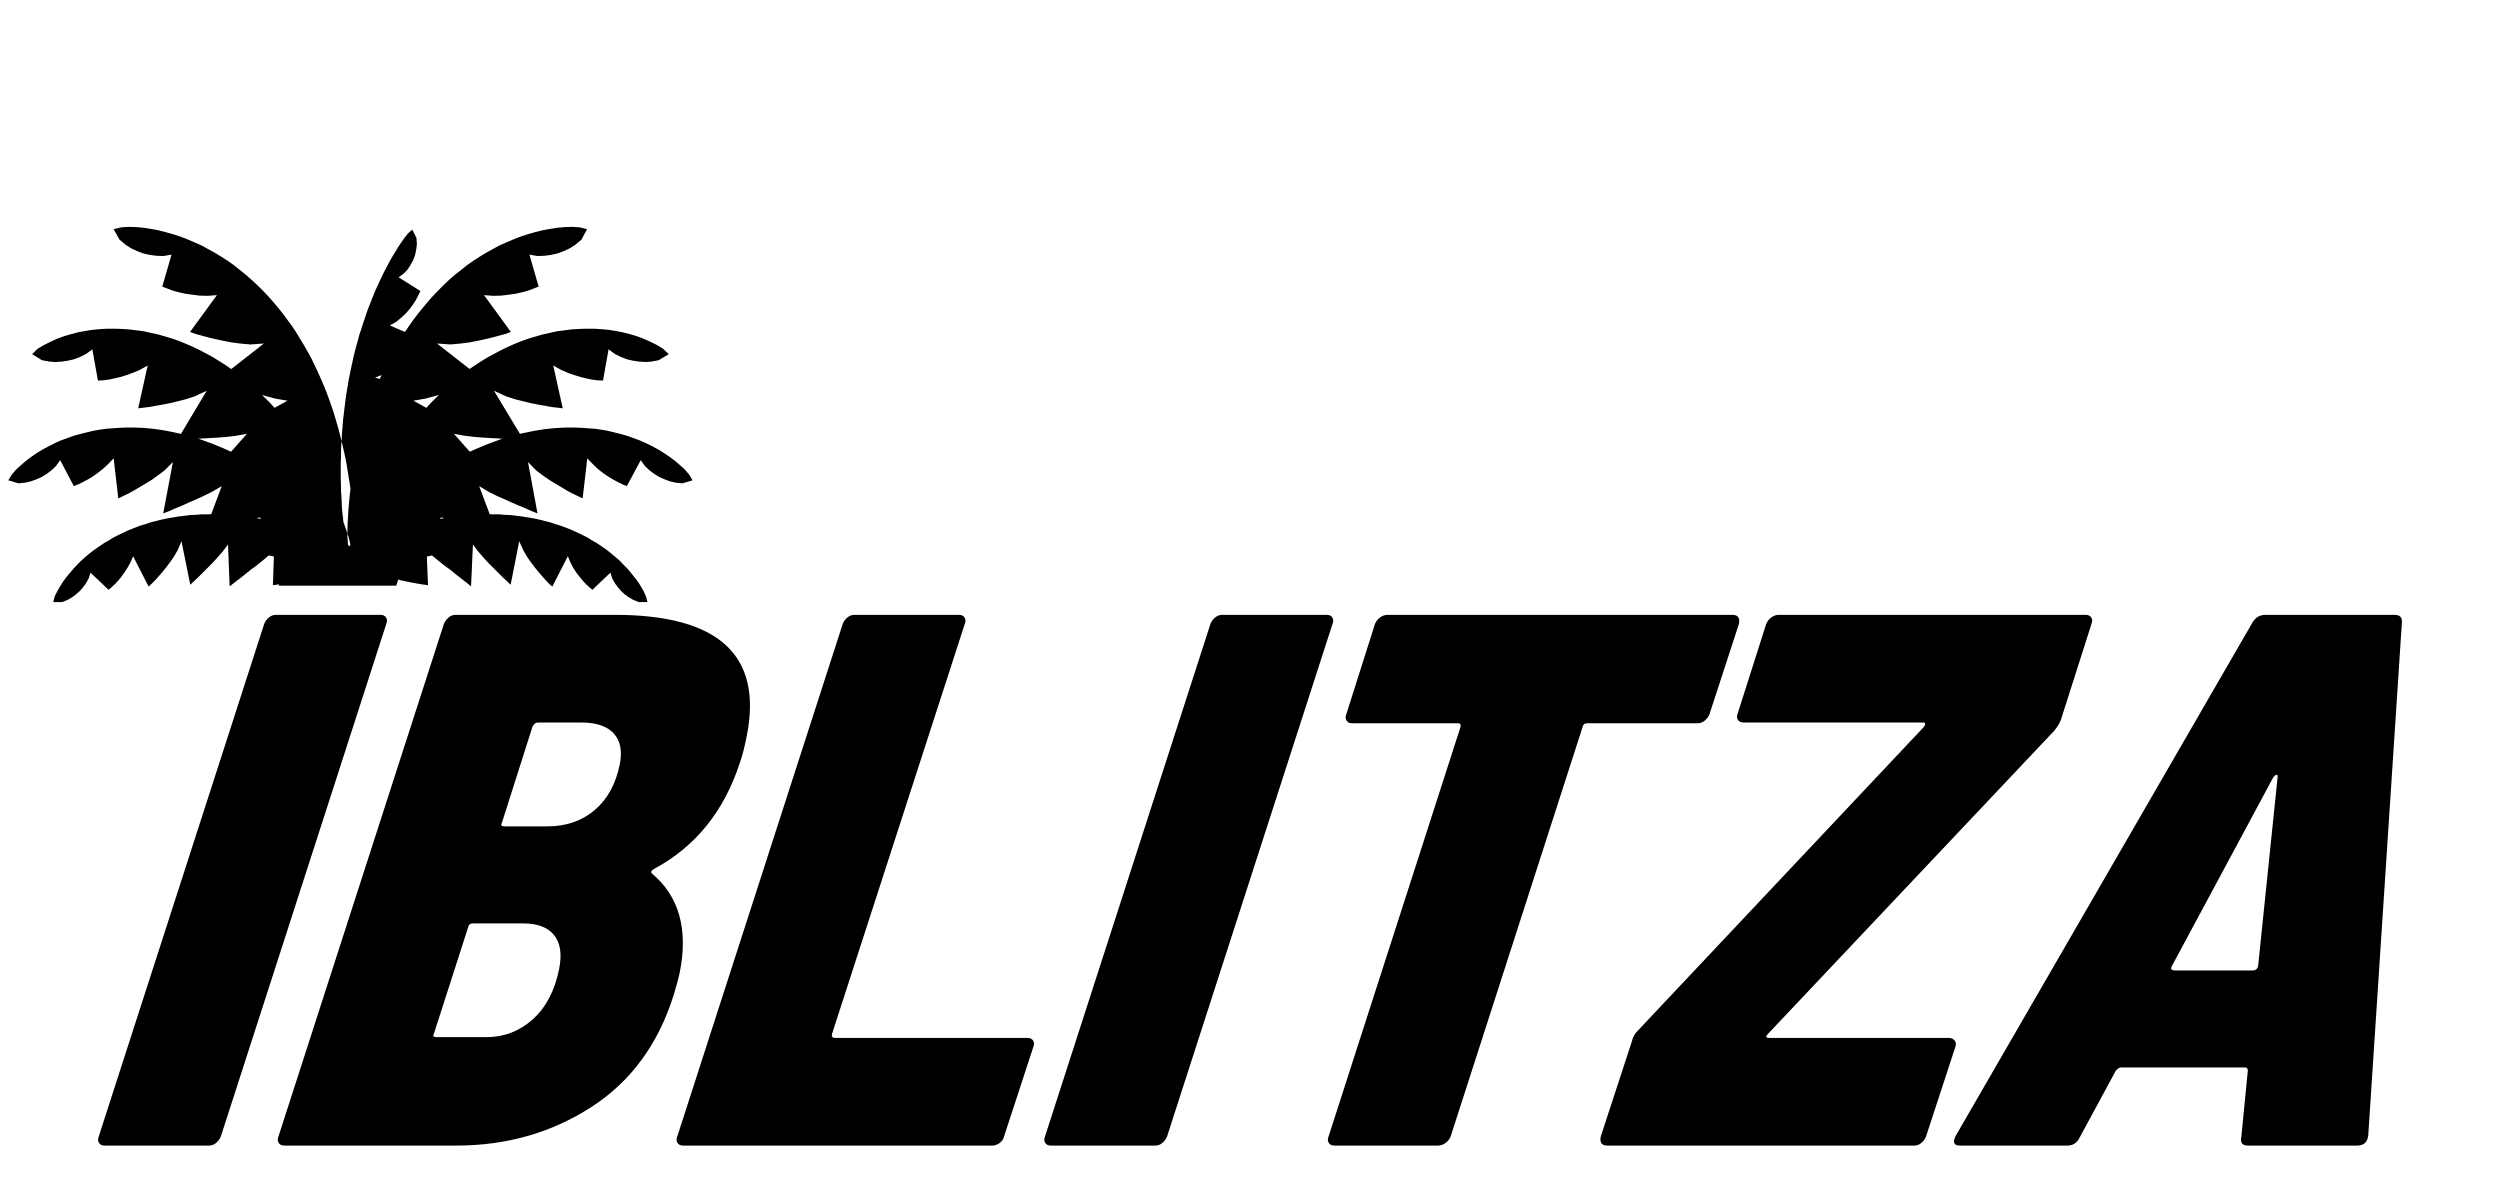
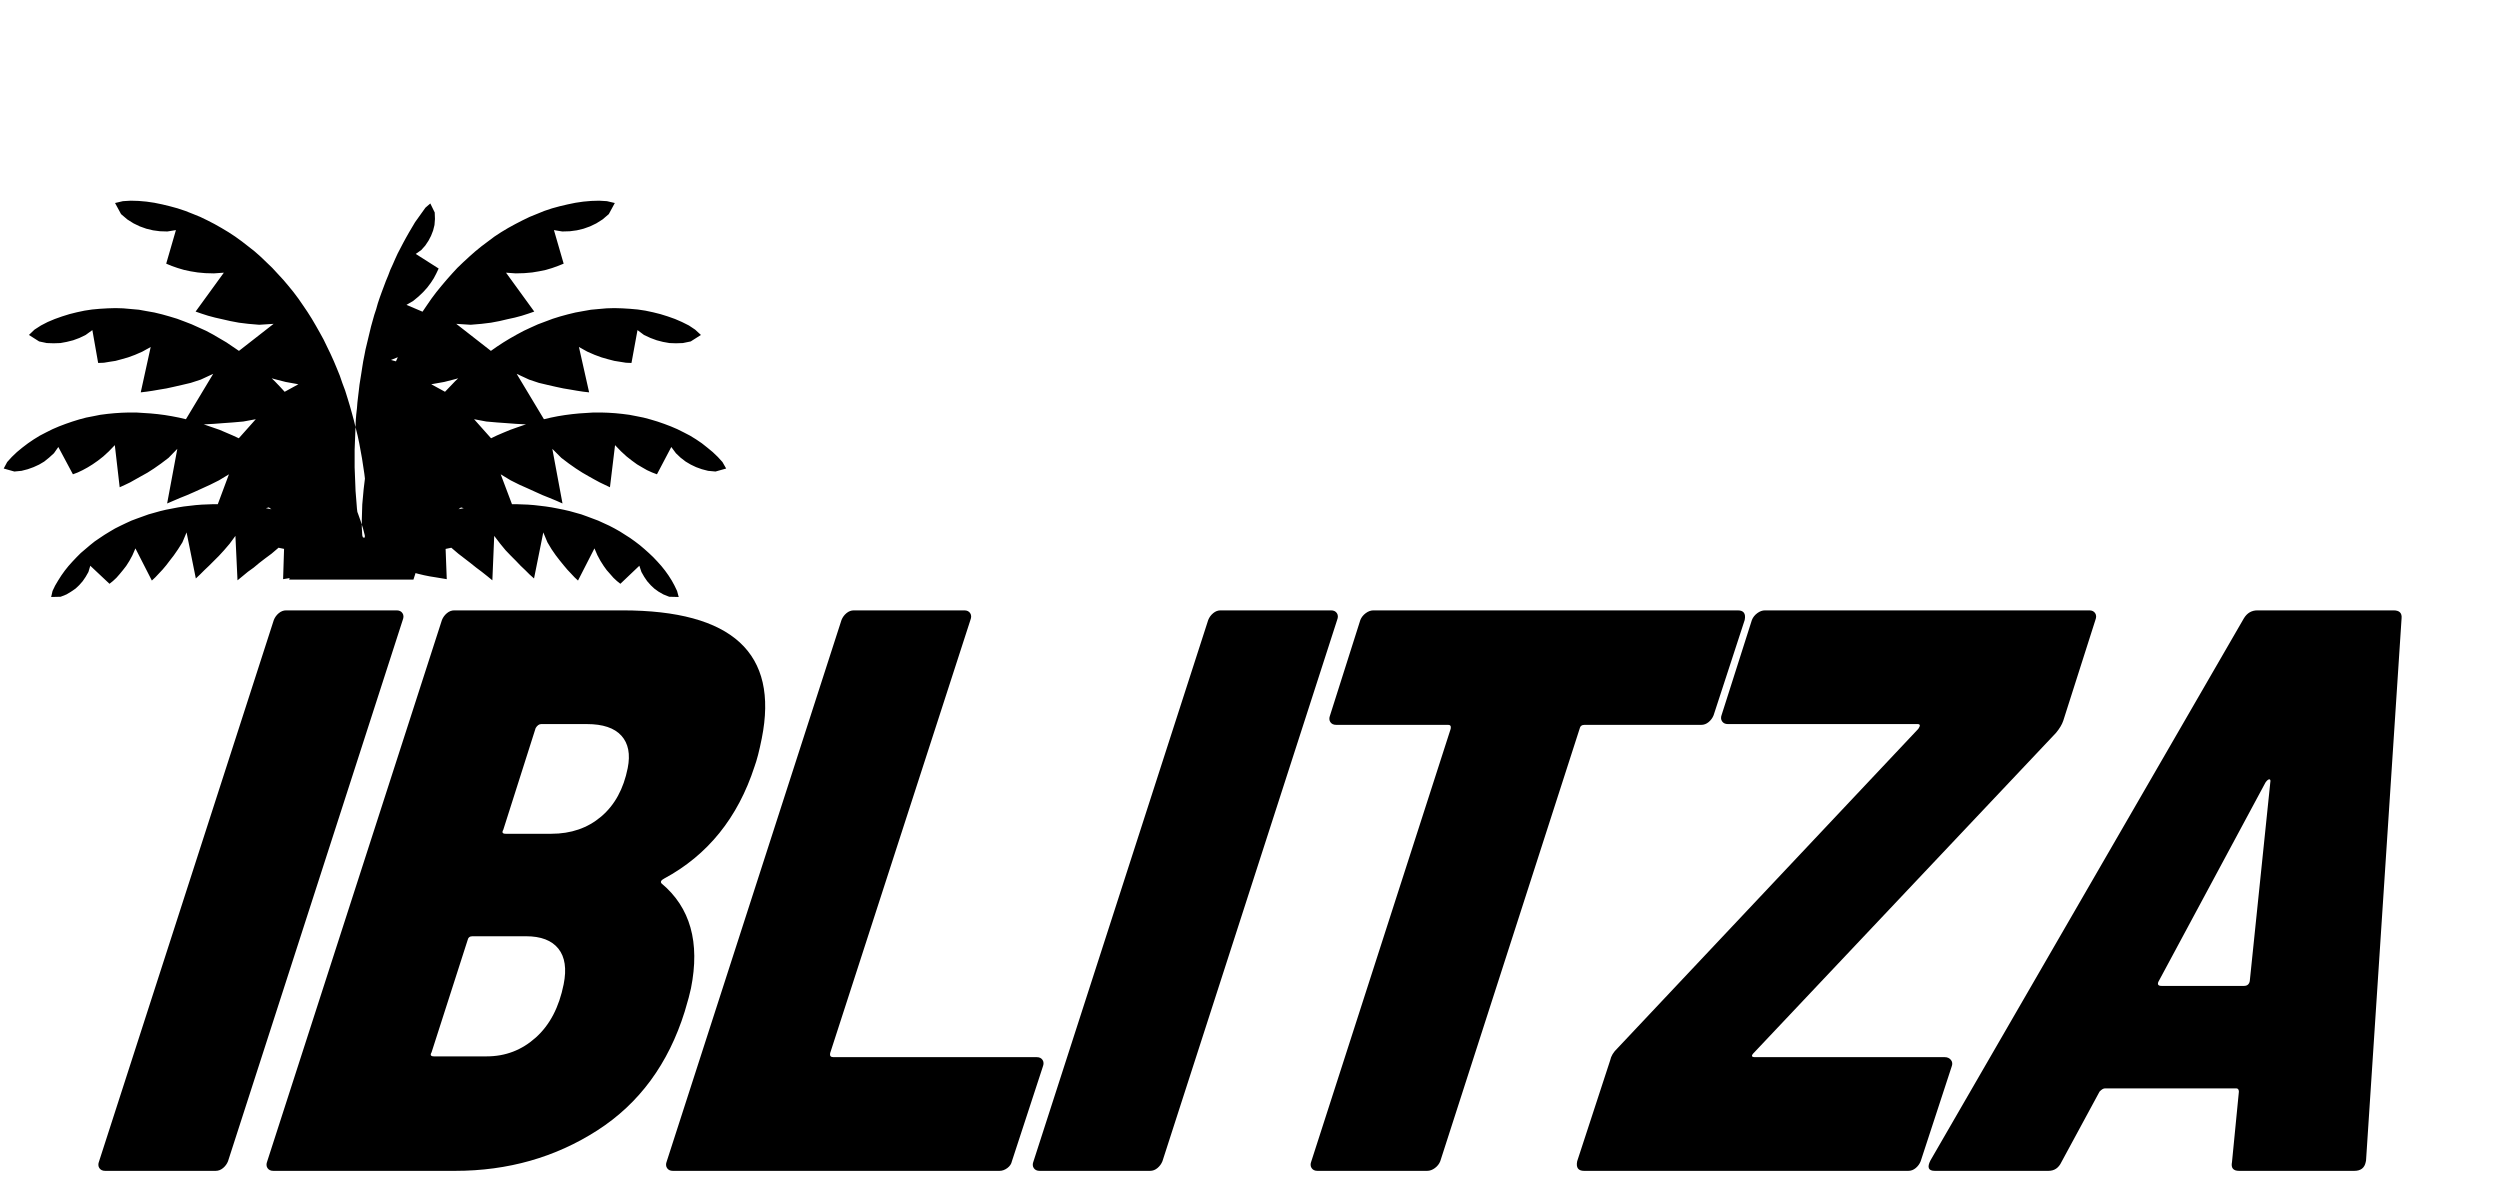
<svg xmlns="http://www.w3.org/2000/svg" viewBox="0 0 1080 520" width="1080" height="520">
  <defs />
  <g fill="#000000">
-     <path d="M120.4,253.0 L171.2,253.0 L176.8,235.8 L126.0,235.8Z" />
-     <path d="M151.4,238.4 L153.3,236.6 L155.4,235.4 L157.6,234.3 L159.7,233.3 L161.9,232.4 L164.1,231.5 L166.3,230.7 L168.5,229.9 L170.8,229.1 L173.0,228.4 L175.3,227.7 L177.6,227.0 L179.9,226.4 L182.2,225.8 L184.5,225.3 L186.8,224.8 L189.2,224.3 L191.5,223.9 L193.9,223.5 L196.3,223.2 L198.7,222.9 L201.1,222.6 L203.5,222.4 L205.9,222.3 L208.4,222.2 L210.8,222.1 L213.2,222.2 L215.7,222.2 L218.1,222.4 L220.6,222.5 L223.0,222.8 L225.4,223.1 L227.9,223.5 L230.3,223.9 L232.7,224.4 L235.1,225.0 L237.5,225.6 L239.9,226.4 L242.2,227.1 L244.6,228.0 L246.9,228.9 L249.1,229.9 L251.4,231.0 L253.6,232.1 L255.7,233.4 L257.8,234.6 L259.9,236.0 L261.9,237.4 L263.8,238.9 L265.7,240.5 L267.6,242.1 L269.3,243.9 L271.0,245.6 L272.6,247.5 L274.1,249.4 L275.6,251.3 L276.9,253.4 L278.1,255.5 L279.1,257.7 L279.7,260.1 L279.7,260.1 L275.9,260.1 L273.5,259.1 L271.6,258.0 L269.8,256.7 L268.3,255.3 L266.9,253.7 L265.6,251.9 L264.5,249.9 L263.7,247.4 L255.9,254.8 L254.5,253.6 L253.1,252.3 L251.7,250.8 L250.4,249.2 L249.0,247.4 L247.7,245.4 L246.5,243.1 L245.3,240.3 L238.6,253.4 L237.1,252.1 L235.7,250.6 L234.2,248.9 L232.7,247.2 L231.1,245.2 L229.5,243.1 L227.8,240.7 L226.1,237.8 L224.3,233.8 L220.6,252.6 L218.8,250.9 L217.0,249.2 L215.1,247.3 L213.2,245.4 L211.1,243.3 L209.0,241.0 L206.7,238.4 L204.3,235.2 L203.5,253.3 L201.4,251.6 L199.2,249.9 L196.9,248.1 L194.6,246.2 L192.1,244.4 L189.6,242.4 L187.0,240.3 L184.3,237.9 L184.9,252.8 L182.6,252.5 L180.3,252.1 L178.0,251.7 L175.6,251.2 L173.2,250.7 L170.8,250.0 L168.3,249.3 L165.8,248.5 L163.2,247.5 L160.5,246.3 L157.8,244.9 L154.9,242.9 L151.4,238.4Z M151.4,238.4 L152.6,235.5 L154.3,233.2 L156.1,231.0 L157.9,228.9 L159.9,226.9 L161.8,224.9 L163.8,222.9 L165.8,221.0 L167.9,219.1 L169.9,217.3 L172.1,215.4 L174.2,213.6 L176.4,211.9 L178.6,210.2 L180.9,208.5 L183.2,206.8 L185.5,205.2 L187.9,203.7 L190.3,202.1 L192.7,200.7 L195.2,199.2 L197.7,197.8 L200.3,196.5 L202.8,195.2 L205.5,194.0 L208.1,192.9 L210.8,191.8 L213.5,190.8 L216.2,189.8 L219.0,188.9 L221.8,188.1 L224.6,187.4 L227.5,186.8 L230.4,186.2 L233.3,185.7 L236.2,185.3 L239.1,185.0 L242.0,184.8 L245.0,184.7 L247.9,184.7 L250.8,184.8 L253.8,185.0 L256.7,185.2 L259.6,185.6 L262.5,186.1 L265.4,186.8 L268.2,187.5 L271.0,188.3 L273.8,189.3 L276.5,190.3 L279.2,191.5 L281.8,192.8 L284.4,194.2 L286.8,195.7 L289.2,197.3 L291.5,199.0 L293.7,200.9 L295.8,202.8 L297.7,205.0 L299.2,207.5 L299.2,207.5 L294.8,208.8 L291.8,208.5 L289.3,207.9 L286.9,207.0 L284.7,206.0 L282.6,204.7 L280.6,203.2 L278.6,201.3 L276.8,198.8 L270.8,210.0 L268.8,209.2 L266.8,208.2 L264.8,207.1 L262.8,205.9 L260.6,204.4 L258.4,202.7 L256.2,200.6 L253.7,198.0 L251.7,215.3 L249.6,214.3 L247.5,213.3 L245.2,212.1 L242.9,210.7 L240.4,209.2 L237.7,207.6 L234.8,205.6 L231.7,203.3 L228.1,199.6 L232.2,221.8 L229.7,220.8 L227.0,219.6 L224.1,218.4 L221.1,217.1 L218.0,215.7 L214.6,214.2 L211.0,212.4 L207.0,210.0 L214.5,230.0 L211.4,229.1 L208.2,228.3 L205.0,227.4 L201.6,226.5 L198.1,225.5 L194.5,224.6 L190.7,223.5 L186.7,222.1 L194.3,238.0 L191.7,238.7 L189.1,239.4 L186.4,240.0 L183.6,240.6 L180.8,241.2 L177.9,241.7 L174.9,242.1 L171.7,242.4 L168.5,242.6 L165.0,242.6 L161.4,242.3 L157.3,241.5 L151.4,238.4Z M151.4,238.4 L151.4,235.0 L152.2,232.0 L153.1,229.0 L154.2,226.2 L155.2,223.3 L156.4,220.5 L157.6,217.8 L158.9,215.0 L160.2,212.3 L161.5,209.5 L162.9,206.8 L164.4,204.2 L165.9,201.5 L167.5,198.9 L169.1,196.2 L170.7,193.7 L172.5,191.1 L174.2,188.6 L176.1,186.1 L178.0,183.6 L179.9,181.2 L181.9,178.8 L184.0,176.4 L186.1,174.1 L188.3,171.9 L190.6,169.7 L192.9,167.5 L195.2,165.4 L197.7,163.4 L200.2,161.4 L202.7,159.5 L205.4,157.7 L208.0,156.0 L210.8,154.3 L213.6,152.8 L216.4,151.3 L219.3,149.9 L222.2,148.6 L225.2,147.4 L228.2,146.3 L231.3,145.4 L234.4,144.5 L237.5,143.8 L240.7,143.1 L243.9,142.7 L247.0,142.3 L250.2,142.1 L253.4,142.0 L256.6,142.0 L259.8,142.2 L263.0,142.5 L266.1,143.0 L269.2,143.6 L272.3,144.4 L275.3,145.3 L278.2,146.4 L281.1,147.7 L283.9,149.1 L286.5,150.7 L288.9,153.0 L288.9,153.0 L284.6,155.6 L281.5,156.2 L278.7,156.4 L276.0,156.2 L273.3,155.8 L270.8,155.2 L268.2,154.2 L265.6,152.9 L262.9,150.9 L260.5,164.4 L258.2,164.3 L255.8,164.0 L253.4,163.5 L250.9,162.9 L248.3,162.1 L245.4,161.1 L242.4,159.8 L239.0,157.9 L243.1,176.4 L240.7,176.1 L238.1,175.8 L235.5,175.3 L232.6,174.8 L229.5,174.2 L226.2,173.4 L222.6,172.5 L218.6,171.2 L213.4,168.8 L226.1,189.9 L223.1,189.8 L220.0,189.6 L216.7,189.5 L213.2,189.3 L209.4,189.1 L205.5,188.8 L201.1,188.3 L196.1,187.4 L211.5,204.8 L208.1,205.1 L204.6,205.4 L200.9,205.8 L197.2,206.2 L193.3,206.6 L189.2,207.1 L185.0,207.5 L180.4,207.7 L194.5,220.7 L192.2,222.4 L189.8,224.2 L187.3,225.9 L184.8,227.6 L182.2,229.3 L179.4,230.9 L176.5,232.6 L173.5,234.1 L170.3,235.6 L166.9,237.0 L163.1,238.3 L158.6,239.1 L151.4,238.4Z M151.4,238.4 L150.3,235.0 L150.1,231.8 L150.1,228.6 L150.2,225.4 L150.4,222.3 L150.6,219.1 L150.9,216.0 L151.2,212.9 L151.6,209.7 L152.1,206.6 L152.6,203.5 L153.1,200.4 L153.7,197.3 L154.4,194.2 L155.1,191.1 L155.9,188.0 L156.7,184.9 L157.6,181.8 L158.5,178.7 L159.5,175.7 L160.6,172.6 L161.7,169.6 L162.9,166.6 L164.1,163.6 L165.5,160.7 L166.9,157.7 L168.3,154.8 L169.9,151.9 L171.5,149.1 L173.1,146.3 L174.9,143.5 L176.7,140.8 L178.6,138.1 L180.6,135.5 L182.7,132.9 L184.8,130.4 L187.0,127.9 L189.3,125.5 L191.6,123.2 L194.0,120.9 L196.5,118.7 L199.1,116.7 L201.7,114.6 L204.4,112.7 L207.2,110.9 L210.0,109.2 L212.9,107.6 L215.8,106.0 L218.8,104.7 L221.8,103.4 L224.9,102.2 L228.0,101.2 L231.1,100.3 L234.3,99.5 L237.5,98.9 L240.7,98.4 L243.9,98.1 L247.2,98.0 L250.4,98.2 L253.6,99.0 L253.6,99.0 L251.2,103.5 L248.6,105.7 L246.1,107.3 L243.5,108.5 L240.8,109.5 L238.1,110.1 L235.2,110.5 L232.2,110.6 L228.7,110.0 L232.7,123.8 L230.4,124.7 L228.0,125.6 L225.4,126.3 L222.7,126.9 L219.8,127.3 L216.6,127.7 L213.1,127.8 L209.1,127.5 L220.7,143.4 L218.2,144.3 L215.6,145.0 L212.7,145.8 L209.7,146.5 L206.5,147.2 L202.9,147.9 L199.1,148.4 L194.6,148.8 L188.8,148.4 L209.0,164.2 L206.0,165.2 L202.8,166.4 L199.5,167.5 L196.0,168.7 L192.3,169.9 L188.2,171.0 L183.8,172.2 L178.6,173.1 L199.8,184.8 L196.5,186.3 L193.1,187.9 L189.7,189.6 L186.1,191.3 L182.4,193.1 L178.6,195.0 L174.5,196.8 L170.1,198.6 L188.2,206.8 L186.5,209.3 L184.8,211.8 L182.9,214.3 L181.0,216.8 L178.9,219.4 L176.7,222.0 L174.4,224.5 L171.9,227.1 L169.2,229.6 L166.2,232.1 L162.9,234.5 L158.8,236.8 L151.4,238.4Z M151.4,238.4 L149.4,236.6 L147.3,235.4 L145.2,234.3 L143.1,233.3 L140.9,232.4 L138.7,231.5 L136.5,230.7 L134.2,229.9 L132.0,229.1 L129.8,228.4 L127.5,227.7 L125.2,227.0 L122.9,226.4 L120.6,225.8 L118.3,225.3 L116.0,224.8 L113.6,224.3 L111.2,223.9 L108.9,223.5 L106.5,223.2 L104.1,222.9 L101.7,222.6 L99.3,222.4 L96.9,222.3 L94.4,222.2 L92.0,222.1 L89.6,222.2 L87.1,222.2 L84.7,222.4 L82.2,222.5 L79.8,222.8 L77.3,223.1 L74.9,223.5 L72.5,223.9 L70.1,224.4 L67.7,225.0 L65.3,225.6 L62.9,226.4 L60.5,227.1 L58.2,228.0 L55.9,228.9 L53.7,229.9 L51.4,231.0 L49.2,232.1 L47.1,233.4 L45.0,234.6 L42.9,236.0 L40.9,237.4 L38.9,238.9 L37.0,240.5 L35.2,242.1 L33.4,243.9 L31.8,245.6 L30.2,247.5 L28.6,249.4 L27.2,251.3 L25.9,253.4 L24.7,255.5 L23.6,257.7 L23.0,260.1 L23.0,260.1 L26.9,260.1 L29.3,259.1 L31.2,258.0 L32.9,256.7 L34.5,255.3 L35.9,253.7 L37.2,251.9 L38.3,249.9 L39.1,247.4 L46.9,254.8 L48.3,253.6 L49.7,252.3 L51.1,250.8 L52.4,249.2 L53.7,247.4 L55.0,245.4 L56.3,243.1 L57.5,240.3 L64.2,253.4 L65.6,252.1 L67.1,250.6 L68.6,248.9 L70.1,247.2 L71.7,245.2 L73.3,243.1 L75.0,240.7 L76.7,237.8 L78.4,233.8 L82.2,252.6 L84.0,250.9 L85.8,249.2 L87.7,247.3 L89.6,245.4 L91.7,243.3 L93.8,241.0 L96.1,238.4 L98.5,235.2 L99.2,253.3 L101.4,251.6 L103.6,249.9 L105.9,248.1 L108.2,246.2 L110.7,244.4 L113.2,242.4 L115.7,240.3 L118.4,237.9 L117.9,252.8 L120.2,252.5 L122.5,252.1 L124.8,251.7 L127.1,251.2 L129.5,250.7 L132.0,250.0 L134.5,249.3 L137.0,248.5 L139.6,247.5 L142.3,246.3 L145.0,244.9 L147.9,242.9 L151.4,238.4Z M151.4,238.4 L150.2,235.5 L148.5,233.2 L146.7,231.0 L144.8,228.9 L142.9,226.9 L141.0,224.9 L139.0,222.9 L137.0,221.0 L134.9,219.1 L132.8,217.3 L130.7,215.4 L128.6,213.6 L126.4,211.9 L124.1,210.2 L121.9,208.5 L119.6,206.8 L117.3,205.2 L114.9,203.7 L112.5,202.1 L110.0,200.7 L107.6,199.2 L105.1,197.8 L102.5,196.5 L99.9,195.2 L97.3,194.0 L94.7,192.9 L92.0,191.8 L89.3,190.8 L86.5,189.8 L83.8,188.9 L81.0,188.1 L78.1,187.4 L75.3,186.8 L72.4,186.2 L69.5,185.7 L66.6,185.3 L63.7,185.0 L60.8,184.8 L57.8,184.7 L54.9,184.7 L51.9,184.8 L49.0,185.0 L46.1,185.2 L43.2,185.6 L40.3,186.1 L37.4,186.8 L34.6,187.5 L31.7,188.3 L29.0,189.3 L26.2,190.3 L23.6,191.5 L21.0,192.8 L18.4,194.2 L15.9,195.7 L13.6,197.3 L11.3,199.0 L9.1,200.9 L7.0,202.8 L5.1,205.0 L3.6,207.5 L3.6,207.5 L8.0,208.8 L10.9,208.5 L13.5,207.9 L15.9,207.0 L18.1,206.0 L20.2,204.7 L22.2,203.2 L24.2,201.3 L26.0,198.8 L31.9,210.0 L33.9,209.2 L35.9,208.2 L38.0,207.1 L40.0,205.9 L42.1,204.4 L44.3,202.7 L46.6,200.6 L49.1,198.0 L51.1,215.3 L53.2,214.3 L55.3,213.3 L57.5,212.1 L59.9,210.7 L62.4,209.2 L65.1,207.6 L67.9,205.6 L71.0,203.3 L74.7,199.6 L70.5,221.8 L73.1,220.8 L75.8,219.6 L78.7,218.4 L81.6,217.1 L84.8,215.7 L88.1,214.2 L91.7,212.4 L95.8,210.0 L88.3,230.0 L91.4,229.1 L94.5,228.3 L97.8,227.4 L101.2,226.5 L104.7,225.5 L108.3,224.6 L112.1,223.5 L116.1,222.1 L108.5,238.0 L111.1,238.7 L113.7,239.4 L116.4,240.0 L119.1,240.6 L122.0,241.2 L124.9,241.7 L127.9,242.1 L131.1,242.4 L134.3,242.6 L137.7,242.6 L141.4,242.3 L145.5,241.5 L151.4,238.4Z M151.4,238.4 L151.3,235.0 L150.6,232.0 L149.6,229.0 L148.6,226.2 L147.5,223.3 L146.4,220.5 L145.2,217.8 L143.9,215.0 L142.6,212.3 L141.2,209.5 L139.8,206.8 L138.4,204.2 L136.9,201.5 L135.3,198.9 L133.7,196.2 L132.0,193.7 L130.3,191.1 L128.5,188.6 L126.7,186.1 L124.8,183.6 L122.9,181.2 L120.9,178.8 L118.8,176.4 L116.7,174.1 L114.5,171.9 L112.2,169.7 L109.9,167.5 L107.5,165.4 L105.1,163.4 L102.6,161.4 L100.0,159.5 L97.4,157.7 L94.7,156.0 L92.0,154.3 L89.2,152.8 L86.4,151.3 L83.5,149.9 L80.5,148.6 L77.6,147.4 L74.5,146.3 L71.5,145.4 L68.4,144.5 L65.2,143.8 L62.1,143.1 L58.9,142.7 L55.7,142.3 L52.5,142.1 L49.3,142.0 L46.1,142.0 L43.0,142.2 L39.8,142.5 L36.7,143.0 L33.5,143.6 L30.5,144.4 L27.5,145.3 L24.5,146.4 L21.7,147.7 L18.9,149.1 L16.2,150.7 L13.9,153.0 L13.9,153.0 L18.1,155.6 L21.3,156.2 L24.1,156.4 L26.8,156.2 L29.4,155.8 L32.0,155.2 L34.6,154.2 L37.2,152.9 L39.9,150.9 L42.3,164.4 L44.6,164.3 L46.9,164.0 L49.3,163.5 L51.9,162.9 L54.5,162.1 L57.3,161.1 L60.4,159.8 L63.8,157.9 L59.7,176.4 L62.1,176.1 L64.6,175.8 L67.3,175.3 L70.2,174.8 L73.3,174.2 L76.6,173.4 L80.2,172.5 L84.2,171.2 L89.3,168.8 L76.7,189.9 L79.6,189.8 L82.8,189.6 L86.1,189.5 L89.6,189.3 L93.3,189.1 L97.3,188.8 L101.7,188.3 L106.7,187.4 L91.2,204.8 L94.7,205.1 L98.2,205.4 L101.9,205.8 L105.6,206.2 L109.5,206.6 L113.6,207.1 L117.8,207.5 L122.4,207.7 L108.3,220.7 L110.6,222.4 L113.0,224.2 L115.4,225.9 L118.0,227.6 L120.6,229.3 L123.4,230.9 L126.2,232.6 L129.3,234.1 L132.5,235.6 L135.9,237.0 L139.7,238.3 L144.1,239.1 L151.4,238.4Z M151.4,238.4 L152.4,235.0 L152.6,231.8 L152.7,228.6 L152.6,225.4 L152.4,222.3 L152.2,219.1 L151.9,216.0 L151.6,212.9 L151.2,209.7 L150.7,206.6 L150.2,203.5 L149.7,200.4 L149.1,197.3 L148.4,194.2 L147.7,191.1 L146.9,188.0 L146.1,184.9 L145.2,181.8 L144.3,178.7 L143.3,175.7 L142.2,172.6 L141.1,169.6 L139.9,166.6 L138.6,163.6 L137.3,160.7 L135.9,157.7 L134.5,154.8 L132.9,151.9 L131.3,149.1 L129.6,146.3 L127.9,143.5 L126.1,140.8 L124.1,138.1 L122.2,135.5 L120.1,132.9 L118.0,130.4 L115.8,127.9 L113.5,125.5 L111.2,123.2 L108.7,120.9 L106.2,118.7 L103.7,116.7 L101.1,114.6 L98.4,112.7 L95.6,110.9 L92.8,109.2 L89.9,107.6 L87.0,106.0 L84.0,104.7 L81.0,103.4 L77.9,102.2 L74.8,101.2 L71.6,100.3 L68.5,99.5 L65.3,98.9 L62.1,98.4 L58.8,98.1 L55.6,98.0 L52.4,98.2 L49.1,99.0 L49.1,99.0 L51.6,103.5 L54.2,105.7 L56.7,107.3 L59.3,108.5 L61.9,109.5 L64.7,110.1 L67.5,110.5 L70.6,110.6 L74.1,110.0 L70.1,123.8 L72.4,124.7 L74.8,125.6 L77.4,126.3 L80.1,126.9 L83.0,127.3 L86.1,127.7 L89.6,127.8 L93.7,127.5 L82.1,143.4 L84.6,144.3 L87.2,145.0 L90.1,145.8 L93.1,146.5 L96.3,147.2 L99.9,147.9 L103.7,148.4 L108.1,148.8 L114.0,148.4 L93.8,164.2 L96.8,165.2 L99.9,166.4 L103.3,167.5 L106.8,168.7 L110.5,169.9 L114.5,171.0 L118.9,172.2 L124.2,173.1 L103.0,184.8 L106.3,186.3 L109.6,187.9 L113.1,189.6 L116.7,191.3 L120.4,193.1 L124.2,195.0 L128.3,196.8 L132.7,198.6 L114.5,206.8 L116.2,209.3 L118.0,211.8 L119.9,214.3 L121.8,216.8 L123.9,219.4 L126.1,222.0 L128.4,224.5 L130.9,227.1 L133.6,229.6 L136.5,232.1 L139.9,234.5 L144.0,236.8 L151.4,238.4Z M151.4,238.4 L150.1,236.0 L149.6,233.5 L149.1,231.1 L148.7,228.7 L148.4,226.3 L148.2,223.9 L147.9,221.5 L147.7,219.1 L147.6,216.7 L147.5,214.3 L147.3,211.9 L147.3,209.5 L147.2,207.1 L147.2,204.7 L147.2,202.3 L147.2,199.9 L147.3,197.5 L147.3,195.0 L147.4,192.6 L147.6,190.2 L147.7,187.8 L147.9,185.4 L148.1,183.0 L148.3,180.6 L148.6,178.2 L148.9,175.7 L149.2,173.3 L149.5,170.9 L149.9,168.5 L150.3,166.1 L150.7,163.7 L151.2,161.3 L151.7,158.9 L152.2,156.6 L152.7,154.2 L153.3,151.8 L153.9,149.5 L154.6,147.1 L155.2,144.7 L156.0,142.4 L156.7,140.1 L157.5,137.8 L158.3,135.4 L159.1,133.1 L160.0,130.9 L160.9,128.6 L161.8,126.3 L162.8,124.1 L163.8,121.9 L164.9,119.6 L165.9,117.5 L167.1,115.3 L168.2,113.1 L169.4,111.0 L170.7,108.9 L171.9,106.9 L173.3,104.8 L174.7,102.8 L176.2,100.9 L178.1,99.2 L178.1,99.2 L179.9,102.8 L180.1,105.5 L179.8,107.9 L179.3,110.2 L178.5,112.4 L177.4,114.4 L176.1,116.4 L174.4,118.2 L172.2,119.8 L181.6,125.7 L180.6,127.8 L179.6,129.7 L178.3,131.7 L176.9,133.6 L175.3,135.4 L173.4,137.2 L171.2,139.0 L168.4,140.6 L182.4,146.6 L181.1,148.5 L179.5,150.3 L177.9,152.2 L176.0,154.1 L174.0,156.0 L171.8,157.8 L169.3,159.7 L166.3,161.5 L162.0,163.1 L181.0,168.5 L179.2,170.4 L177.2,172.4 L175.1,174.4 L172.8,176.3 L170.4,178.3 L167.7,180.3 L164.8,182.3 L161.1,184.3 L179.3,188.4 L177.2,190.5 L175.0,192.6 L172.7,194.7 L170.4,196.8 L168.0,198.9 L165.4,201.1 L162.7,203.3 L159.7,205.4 L174.7,208.6 L173.8,210.9 L172.9,213.2 L171.9,215.5 L170.8,217.8 L169.6,220.1 L168.3,222.4 L166.9,224.7 L165.4,227.0 L163.7,229.3 L161.8,231.6 L159.6,233.9 L156.8,236.2 L151.4,238.4Z" />
+     <path d="M124.9,250.4 L178.6,250.4 L184.5,232.2 L130.8,232.2Z" />
+     <path d="M157.6,234.9 L159.7,233.0 L161.9,231.7 L164.2,230.6 L166.4,229.6 L168.7,228.6 L171.1,227.7 L173.4,226.8 L175.7,225.9 L178.1,225.1 L180.5,224.4 L182.9,223.6 L185.3,223.0 L187.7,222.3 L190.1,221.7 L192.6,221.1 L195.1,220.6 L197.5,220.1 L200.0,219.6 L202.5,219.2 L205.0,218.9 L207.6,218.6 L210.1,218.3 L212.7,218.1 L215.2,217.9 L217.8,217.8 L220.4,217.8 L222.9,217.8 L225.5,217.9 L228.1,218.0 L230.7,218.2 L233.3,218.5 L235.8,218.8 L238.4,219.2 L241.0,219.7 L243.5,220.2 L246.1,220.8 L248.6,221.5 L251.1,222.2 L253.6,223.1 L256.0,224.0 L258.4,224.9 L260.8,226.0 L263.2,227.1 L265.5,228.3 L267.8,229.6 L270.0,231.0 L272.2,232.4 L274.3,233.9 L276.4,235.5 L278.4,237.2 L280.3,238.9 L282.2,240.7 L284.0,242.6 L285.7,244.5 L287.3,246.5 L288.8,248.6 L290.2,250.8 L291.4,253.0 L292.5,255.3 L293.2,257.9 L293.2,257.9 L289.1,257.8 L286.6,256.8 L284.5,255.6 L282.7,254.3 L281.1,252.8 L279.6,251.1 L278.3,249.2 L277.1,247.1 L276.2,244.4 L268.0,252.2 L266.5,251.0 L265.0,249.6 L263.6,248.0 L262.1,246.3 L260.8,244.5 L259.4,242.3 L258.1,239.9 L256.8,236.9 L249.7,250.8 L248.2,249.4 L246.7,247.8 L245.1,246.1 L243.5,244.2 L241.8,242.1 L240.1,239.9 L238.3,237.3 L236.5,234.3 L234.7,230.0 L230.7,249.9 L228.8,248.2 L226.9,246.3 L224.9,244.4 L222.9,242.3 L220.7,240.1 L218.4,237.7 L216.1,234.9 L213.5,231.5 L212.7,250.7 L210.5,248.9 L208.1,247.0 L205.7,245.2 L203.2,243.2 L200.6,241.2 L198.0,239.2 L195.3,236.9 L192.4,234.4 L193.0,250.2 L190.6,249.8 L188.2,249.4 L185.7,249.0 L183.2,248.5 L180.7,247.9 L178.1,247.2 L175.5,246.5 L172.8,245.6 L170.1,244.6 L167.3,243.3 L164.4,241.8 L161.3,239.7 L157.6,234.9Z M157.6,234.9 L158.9,231.9 L160.7,229.4 L162.6,227.2 L164.6,224.9 L166.6,222.8 L168.6,220.7 L170.7,218.6 L172.9,216.6 L175.0,214.6 L177.2,212.6 L179.5,210.7 L181.7,208.8 L184.1,206.9 L186.4,205.1 L188.8,203.3 L191.2,201.6 L193.7,199.9 L196.2,198.3 L198.7,196.6 L201.3,195.1 L203.9,193.6 L206.6,192.1 L209.2,190.7 L212.0,189.4 L214.7,188.1 L217.5,186.9 L220.4,185.7 L223.2,184.7 L226.1,183.7 L229.1,182.7 L232.0,181.9 L235.0,181.1 L238.0,180.4 L241.0,179.8 L244.1,179.3 L247.2,178.9 L250.2,178.6 L253.3,178.4 L256.4,178.2 L259.6,178.2 L262.7,178.3 L265.8,178.5 L268.8,178.8 L271.9,179.2 L275.0,179.8 L278.0,180.4 L281.0,181.2 L284.0,182.1 L286.9,183.1 L289.8,184.2 L292.6,185.4 L295.4,186.8 L298.1,188.2 L300.7,189.8 L303.2,191.5 L305.6,193.4 L307.9,195.3 L310.1,197.4 L312.1,199.6 L313.7,202.4 L313.7,202.4 L309.1,203.7 L305.9,203.4 L303.2,202.7 L300.7,201.8 L298.4,200.7 L296.2,199.4 L294.0,197.7 L292.0,195.8 L290.0,193.1 L283.8,204.9 L281.7,204.1 L279.5,203.1 L277.4,201.9 L275.2,200.6 L273.0,199.0 L270.7,197.2 L268.3,195.0 L265.7,192.3 L263.5,210.5 L261.4,209.5 L259.1,208.4 L256.7,207.1 L254.2,205.7 L251.6,204.2 L248.8,202.4 L245.8,200.3 L242.5,197.8 L238.6,193.9 L243.0,217.5 L240.3,216.3 L237.4,215.1 L234.4,213.9 L231.3,212.5 L228.0,211.0 L224.4,209.4 L220.6,207.5 L216.3,204.9 L224.3,226.1 L221.0,225.2 L217.7,224.2 L214.2,223.3 L210.6,222.3 L207.0,221.4 L203.1,220.3 L199.1,219.2 L194.9,217.8 L202.9,234.6 L200.2,235.3 L197.5,236.0 L194.6,236.7 L191.7,237.3 L188.7,237.9 L185.6,238.4 L182.4,238.8 L179.1,239.2 L175.7,239.3 L172.1,239.3 L168.2,239.1 L163.9,238.2 L157.6,234.9Z M157.6,234.9 L157.7,231.3 L158.5,228.2 L159.5,225.1 L160.5,222.0 L161.7,219.1 L162.9,216.1 L164.2,213.2 L165.5,210.2 L166.9,207.3 L168.3,204.5 L169.8,201.6 L171.4,198.8 L173.0,196.0 L174.6,193.2 L176.3,190.4 L178.1,187.7 L179.9,185.0 L181.8,182.3 L183.7,179.7 L185.7,177.1 L187.7,174.5 L189.9,172.0 L192.0,169.5 L194.3,167.1 L196.6,164.7 L199.0,162.4 L201.4,160.1 L203.9,157.9 L206.5,155.7 L209.2,153.7 L211.9,151.7 L214.6,149.8 L217.5,147.9 L220.3,146.2 L223.3,144.5 L226.3,142.9 L229.3,141.5 L232.4,140.1 L235.6,138.9 L238.8,137.7 L242.0,136.7 L245.3,135.8 L248.6,135.0 L251.9,134.4 L255.3,133.8 L258.6,133.5 L262.0,133.2 L265.4,133.1 L268.8,133.2 L272.1,133.4 L275.5,133.7 L278.8,134.2 L282.1,134.9 L285.3,135.7 L288.5,136.7 L291.6,137.8 L294.6,139.1 L297.6,140.6 L300.3,142.4 L302.8,144.7 L302.8,144.7 L298.4,147.5 L295.0,148.2 L292.0,148.3 L289.2,148.2 L286.4,147.7 L283.7,147.0 L281.0,146.0 L278.2,144.7 L275.4,142.6 L272.8,156.8 L270.4,156.7 L267.9,156.3 L265.4,155.9 L262.7,155.2 L259.9,154.4 L256.9,153.3 L253.7,151.9 L250.1,149.9 L254.5,169.5 L251.9,169.2 L249.3,168.8 L246.4,168.3 L243.4,167.8 L240.1,167.1 L236.6,166.3 L232.8,165.4 L228.6,164.0 L223.2,161.5 L236.6,183.8 L233.4,183.6 L230.1,183.4 L226.6,183.3 L222.9,183.1 L218.9,182.8 L214.7,182.5 L210.1,182.1 L204.8,181.1 L221.2,199.5 L217.5,199.8 L213.8,200.1 L209.9,200.5 L206.0,200.9 L201.9,201.4 L197.6,201.9 L193.1,202.3 L188.2,202.6 L203.1,216.3 L200.7,218.1 L198.2,219.9 L195.6,221.7 L192.9,223.5 L190.1,225.3 L187.2,227.1 L184.2,228.8 L181.0,230.5 L177.6,232.0 L174.0,233.5 L169.9,234.8 L165.3,235.7 L157.6,234.9Z M157.6,234.9 L156.5,231.3 L156.3,227.9 L156.3,224.6 L156.4,221.2 L156.5,217.9 L156.8,214.6 L157.1,211.3 L157.5,208.0 L157.9,204.7 L158.4,201.4 L158.9,198.1 L159.5,194.8 L160.1,191.5 L160.8,188.2 L161.5,185.0 L162.3,181.7 L163.2,178.4 L164.1,175.2 L165.1,171.9 L166.2,168.7 L167.3,165.5 L168.5,162.3 L169.8,159.1 L171.1,156.0 L172.5,152.9 L174.0,149.8 L175.5,146.7 L177.1,143.6 L178.8,140.6 L180.6,137.7 L182.5,134.7 L184.4,131.9 L186.4,129.0 L188.5,126.2 L190.7,123.5 L192.9,120.9 L195.2,118.3 L197.6,115.7 L200.1,113.3 L202.7,110.9 L205.3,108.6 L208.0,106.4 L210.8,104.3 L213.6,102.2 L216.5,100.3 L219.5,98.5 L222.6,96.8 L225.7,95.2 L228.8,93.7 L232.0,92.4 L235.2,91.1 L238.5,90.0 L241.8,89.1 L245.2,88.3 L248.6,87.6 L252.0,87.1 L255.4,86.8 L258.8,86.7 L262.2,86.9 L265.6,87.7 L265.6,87.7 L263.0,92.5 L260.3,94.8 L257.6,96.5 L254.9,97.8 L252.1,98.8 L249.2,99.5 L246.2,99.9 L242.9,100.0 L239.3,99.4 L243.5,113.9 L241.0,114.9 L238.5,115.8 L235.8,116.6 L232.9,117.2 L229.9,117.7 L226.5,118.0 L222.8,118.1 L218.6,117.8 L230.8,134.6 L228.2,135.5 L225.4,136.4 L222.4,137.2 L219.2,137.9 L215.8,138.7 L212.1,139.4 L208.0,139.9 L203.3,140.3 L197.1,139.9 L218.5,156.6 L215.3,157.7 L212.0,158.9 L208.4,160.1 L204.7,161.3 L200.8,162.6 L196.6,163.8 L191.9,165.0 L186.3,166.0 L208.8,178.3 L205.3,179.9 L201.7,181.6 L198.0,183.4 L194.3,185.2 L190.4,187.1 L186.3,189.1 L182.1,191.0 L177.3,192.9 L196.6,201.5 L194.8,204.2 L192.9,206.8 L190.9,209.5 L188.8,212.2 L186.7,214.9 L184.4,217.6 L181.9,220.3 L179.3,223.0 L176.5,225.6 L173.3,228.3 L169.8,230.8 L165.5,233.2 L157.6,234.9Z M157.6,234.9 L155.6,233.0 L153.4,231.7 L151.1,230.6 L148.8,229.6 L146.5,228.6 L144.2,227.7 L141.9,226.8 L139.5,225.9 L137.2,225.1 L134.8,224.4 L132.4,223.6 L130.0,223.0 L127.6,222.3 L125.1,221.7 L122.7,221.1 L120.2,220.6 L117.7,220.1 L115.2,219.6 L112.7,219.2 L110.2,218.9 L107.7,218.6 L105.2,218.3 L102.6,218.1 L100.0,217.9 L97.5,217.8 L94.9,217.8 L92.3,217.8 L89.7,217.9 L87.2,218.0 L84.6,218.2 L82.0,218.5 L79.4,218.8 L76.9,219.2 L74.3,219.7 L71.7,220.2 L69.2,220.8 L66.7,221.5 L64.2,222.2 L61.7,223.1 L59.2,224.0 L56.8,224.9 L54.4,226.0 L52.1,227.1 L49.7,228.3 L47.5,229.6 L45.2,231.0 L43.1,232.4 L40.9,233.9 L38.9,235.5 L36.9,237.2 L34.9,238.9 L33.1,240.7 L31.3,242.6 L29.6,244.5 L28.0,246.5 L26.5,248.6 L25.1,250.8 L23.8,253.0 L22.7,255.3 L22.1,257.9 L22.1,257.9 L26.2,257.8 L28.7,256.8 L30.7,255.6 L32.6,254.3 L34.2,252.8 L35.7,251.1 L37.0,249.2 L38.2,247.1 L39.0,244.4 L47.3,252.2 L48.8,251.0 L50.3,249.6 L51.7,248.0 L53.1,246.3 L54.5,244.5 L55.9,242.3 L57.2,239.9 L58.5,236.9 L65.6,250.8 L67.1,249.4 L68.6,247.8 L70.2,246.1 L71.8,244.2 L73.4,242.1 L75.1,239.9 L76.9,237.3 L78.8,234.3 L80.6,230.0 L84.6,249.9 L86.4,248.2 L88.3,246.3 L90.3,244.4 L92.4,242.3 L94.6,240.1 L96.8,237.7 L99.2,234.9 L101.7,231.5 L102.6,250.7 L104.8,248.9 L107.1,247.0 L109.6,245.2 L112.0,243.2 L114.6,241.2 L117.3,239.2 L120.0,236.9 L122.8,234.4 L122.3,250.2 L124.7,249.8 L127.1,249.4 L129.5,249.0 L132.0,248.5 L134.6,247.9 L137.1,247.2 L139.8,246.5 L142.4,245.6 L145.2,244.6 L148.0,243.3 L150.9,241.8 L153.9,239.7 L157.6,234.9Z M157.6,234.9 L156.3,231.9 L154.6,229.4 L152.7,227.2 L150.7,224.9 L148.7,222.8 L146.6,220.7 L144.5,218.6 L142.4,216.6 L140.2,214.6 L138.0,212.6 L135.8,210.7 L133.5,208.8 L131.2,206.9 L128.9,205.1 L126.5,203.3 L124.0,201.6 L121.6,199.9 L119.1,198.3 L116.5,196.6 L114.0,195.1 L111.4,193.6 L108.7,192.1 L106.0,190.7 L103.3,189.4 L100.5,188.1 L97.7,186.9 L94.9,185.7 L92.0,184.7 L89.1,183.7 L86.2,182.7 L83.3,181.9 L80.3,181.1 L77.3,180.4 L74.2,179.8 L71.2,179.3 L68.1,178.9 L65.0,178.6 L61.9,178.4 L58.8,178.2 L55.7,178.2 L52.6,178.3 L49.5,178.5 L46.4,178.8 L43.3,179.2 L40.3,179.8 L37.2,180.4 L34.2,181.2 L31.3,182.1 L28.4,183.1 L25.5,184.2 L22.7,185.4 L19.9,186.8 L17.2,188.2 L14.6,189.8 L12.1,191.5 L9.6,193.4 L7.3,195.3 L5.1,197.4 L3.1,199.6 L1.6,202.4 L1.6,202.4 L6.2,203.7 L9.3,203.4 L12.0,202.7 L14.5,201.8 L16.9,200.7 L19.1,199.4 L21.2,197.7 L23.3,195.8 L25.2,193.1 L31.5,204.9 L33.6,204.1 L35.7,203.1 L37.9,201.9 L40.0,200.6 L42.3,199.0 L44.6,197.2 L47.0,195.0 L49.6,192.3 L51.7,210.5 L53.9,209.5 L56.2,208.4 L58.5,207.1 L61.0,205.7 L63.7,204.2 L66.5,202.4 L69.5,200.3 L72.8,197.8 L76.6,193.9 L72.2,217.5 L75.0,216.3 L77.8,215.1 L80.8,213.9 L84.0,212.5 L87.3,211.0 L90.8,209.4 L94.6,207.5 L98.9,204.9 L91.0,226.1 L94.2,225.2 L97.6,224.2 L101.0,223.3 L104.6,222.3 L108.3,221.4 L112.1,220.3 L116.1,219.2 L120.4,217.8 L112.3,234.6 L115.0,235.3 L117.8,236.0 L120.7,236.7 L123.6,237.3 L126.6,237.9 L129.7,238.4 L132.8,238.8 L136.2,239.2 L139.6,239.3 L143.2,239.3 L147.1,239.1 L151.4,238.2 L157.6,234.9Z M157.6,234.9 L157.6,231.3 L156.8,228.2 L155.8,225.1 L154.7,222.0 L153.6,219.1 L152.3,216.1 L151.1,213.2 L149.7,210.2 L148.4,207.3 L146.9,204.5 L145.4,201.6 L143.9,198.8 L142.3,196.0 L140.7,193.2 L139.0,190.4 L137.2,187.7 L135.4,185.0 L133.5,182.3 L131.6,179.7 L129.6,177.1 L127.5,174.5 L125.4,172.0 L123.2,169.5 L121.0,167.1 L118.7,164.7 L116.3,162.4 L113.8,160.1 L111.3,157.9 L108.7,155.7 L106.1,153.7 L103.4,151.7 L100.6,149.8 L97.8,147.9 L94.9,146.2 L92.0,144.5 L89.0,142.9 L85.9,141.5 L82.8,140.1 L79.7,138.9 L76.5,137.7 L73.2,136.7 L70.0,135.8 L66.7,135.0 L63.3,134.4 L60.0,133.8 L56.6,133.5 L53.2,133.2 L49.9,133.1 L46.5,133.2 L43.1,133.4 L39.8,133.7 L36.5,134.2 L33.2,134.9 L30.0,135.7 L26.8,136.7 L23.7,137.8 L20.6,139.1 L17.7,140.6 L14.9,142.4 L12.5,144.7 L12.5,144.7 L16.9,147.5 L20.2,148.2 L23.2,148.3 L26.1,148.2 L28.8,147.7 L31.6,147.0 L34.3,146.0 L37.0,144.7 L39.9,142.6 L42.4,156.8 L44.9,156.7 L47.3,156.3 L49.9,155.9 L52.5,155.2 L55.3,154.4 L58.3,153.3 L61.5,151.9 L65.1,149.9 L60.8,169.5 L63.3,169.2 L66.0,168.8 L68.9,168.3 L71.9,167.8 L75.1,167.1 L78.6,166.3 L82.4,165.4 L86.7,164.0 L92.1,161.5 L78.7,183.8 L81.9,183.6 L85.2,183.4 L88.7,183.3 L92.4,183.1 L96.3,182.8 L100.5,182.5 L105.1,182.1 L110.5,181.1 L94.1,199.5 L97.7,199.8 L101.5,200.1 L105.3,200.5 L109.3,200.9 L113.4,201.4 L117.7,201.9 L122.2,202.3 L127.0,202.6 L112.1,216.3 L114.6,218.1 L117.1,219.9 L119.7,221.7 L122.3,223.5 L125.1,225.3 L128.0,227.1 L131.1,228.8 L134.3,230.5 L137.7,232.0 L141.3,233.5 L145.3,234.8 L150.0,235.7 L157.6,234.9Z M157.6,234.9 L158.7,231.3 L159.0,227.9 L159.0,224.6 L158.9,221.2 L158.7,217.9 L158.5,214.6 L158.2,211.3 L157.8,208.0 L157.4,204.7 L156.9,201.4 L156.4,198.1 L155.8,194.8 L155.2,191.5 L154.5,188.2 L153.7,185.0 L152.9,181.7 L152.0,178.4 L151.1,175.2 L150.1,171.9 L149.1,168.7 L147.9,165.5 L146.8,162.3 L145.5,159.1 L144.2,156.0 L142.8,152.9 L141.3,149.8 L139.8,146.7 L138.1,143.6 L136.4,140.6 L134.7,137.7 L132.8,134.7 L130.9,131.9 L128.9,129.0 L126.8,126.2 L124.6,123.5 L122.4,120.9 L120.0,118.3 L117.6,115.7 L115.1,113.3 L112.6,110.9 L110.0,108.6 L107.2,106.4 L104.5,104.3 L101.6,102.2 L98.7,100.3 L95.7,98.5 L92.7,96.8 L89.6,95.2 L86.5,93.7 L83.3,92.4 L80.0,91.1 L76.7,90.0 L73.4,89.1 L70.1,88.3 L66.7,87.6 L63.3,87.1 L59.9,86.8 L56.5,86.7 L53.1,86.9 L49.7,87.7 L49.7,87.7 L52.3,92.5 L55.0,94.8 L57.7,96.5 L60.4,97.8 L63.2,98.8 L66.1,99.5 L69.1,99.9 L72.3,100.0 L76.0,99.4 L71.8,113.9 L74.2,114.9 L76.8,115.8 L79.5,116.6 L82.3,117.2 L85.4,117.7 L88.7,118.0 L92.4,118.1 L96.7,117.8 L84.5,134.6 L87.1,135.5 L89.9,136.4 L92.9,137.2 L96.0,137.9 L99.5,138.7 L103.2,139.4 L107.3,139.9 L112.0,140.3 L118.2,139.9 L96.8,156.6 L100.0,157.7 L103.3,158.9 L106.8,160.1 L110.5,161.3 L114.5,162.6 L118.7,163.8 L123.4,165.0 L128.9,166.0 L106.5,178.3 L110.0,179.9 L113.5,181.6 L117.2,183.4 L121.0,185.2 L124.9,187.1 L128.9,189.1 L133.2,191.0 L137.9,192.9 L118.7,201.5 L120.5,204.2 L122.4,206.8 L124.3,209.5 L126.4,212.2 L128.6,214.9 L130.9,217.6 L133.3,220.3 L136.0,223.0 L138.8,225.6 L141.9,228.3 L145.5,230.8 L149.8,233.2 L157.6,234.9Z M157.6,234.9 L156.3,232.4 L155.7,229.8 L155.2,227.3 L154.8,224.7 L154.5,222.2 L154.2,219.7 L154.0,217.1 L153.8,214.6 L153.6,212.1 L153.5,209.5 L153.4,207.0 L153.3,204.4 L153.2,201.9 L153.2,199.4 L153.2,196.8 L153.2,194.3 L153.3,191.7 L153.4,189.2 L153.5,186.6 L153.6,184.1 L153.7,181.5 L153.9,179.0 L154.2,176.4 L154.4,173.9 L154.7,171.3 L155.0,168.8 L155.3,166.2 L155.7,163.7 L156.1,161.2 L156.5,158.6 L156.9,156.1 L157.4,153.6 L157.9,151.0 L158.5,148.5 L159.1,146.0 L159.7,143.5 L160.3,141.0 L161.0,138.5 L161.7,136.0 L162.5,133.6 L163.2,131.1 L164.0,128.7 L164.9,126.2 L165.8,123.8 L166.7,121.4 L167.7,119.0 L168.6,116.6 L169.7,114.2 L170.7,111.9 L171.8,109.5 L173.0,107.2 L174.2,104.9 L175.4,102.7 L176.7,100.4 L178.0,98.2 L179.3,96.0 L180.8,93.9 L182.3,91.8 L183.8,89.7 L185.9,87.9 L185.9,87.9 L187.8,91.8 L187.9,94.6 L187.7,97.2 L187.1,99.6 L186.2,101.9 L185.1,104.0 L183.7,106.1 L182.0,108.0 L179.6,109.7 L189.5,116.0 L188.5,118.1 L187.4,120.2 L186.1,122.2 L184.6,124.2 L182.8,126.2 L180.8,128.1 L178.5,130.0 L175.6,131.7 L190.4,138.0 L189.0,140.0 L187.4,142.0 L185.6,143.9 L183.7,145.9 L181.5,147.9 L179.2,149.9 L176.5,151.8 L173.4,153.7 L168.9,155.5 L188.9,161.1 L187.0,163.2 L184.9,165.2 L182.6,167.3 L180.2,169.4 L177.7,171.5 L174.9,173.6 L171.8,175.7 L167.9,177.8 L187.1,182.2 L184.9,184.3 L182.6,186.5 L180.2,188.8 L177.7,191.0 L175.2,193.3 L172.5,195.6 L169.6,197.8 L166.4,200.1 L182.3,203.5 L181.3,205.9 L180.3,208.3 L179.3,210.7 L178.1,213.2 L176.9,215.6 L175.5,218.0 L174.0,220.5 L172.4,222.9 L170.6,225.3 L168.6,227.8 L166.3,230.2 L163.3,232.6 L157.6,234.9Z" />
  </g>
-   <path d="M42.66 490.96 114.13 269.54Q114.79 267.90 116.16 266.75Q117.54 265.61 119.18 265.61H164.38Q166.01 265.61 166.77 266.75Q167.52 267.90 166.87 269.54L95.40 490.96Q94.74 492.60 93.37 493.74Q91.99 494.89 90.35 494.89H45.15Q43.51 494.89 42.76 493.74Q42.01 492.60 42.66 490.96ZM197.13 494.89H122.78Q121.14 494.89 120.39 493.74Q119.63 492.60 120.29 490.96L191.76 269.54Q192.42 267.90 193.79 266.75Q195.17 265.61 196.80 265.61H265.59Q333.06 265.61 322.58 318.02Q321.08 325.55 319.63 329.48Q309.41 360.92 282.62 375.34Q280.79 376.32 281.57 377.30Q299.26 392.04 293.63 420.21Q293.04 423.16 291.07 429.71Q281.05 461.81 255.30 478.35Q229.56 494.89 197.13 494.89ZM230.08 313.76 216.85 355.36Q215.87 356.99 217.83 356.99H236.50Q248.62 356.99 256.91 349.95Q265.20 342.91 267.75 330.13Q269.45 321.62 265.16 316.87Q260.87 312.12 251.05 312.12H232.38Q231.07 312.12 230.08 313.76ZM241.55 418.57Q243.45 409.07 239.39 404.00Q235.32 398.92 226.15 398.92H204.21Q202.57 398.92 202.24 400.56L187.50 446.41Q186.52 448.05 188.48 448.05H210.10Q221.57 448.05 230.15 440.35Q238.73 432.66 241.55 418.57ZM292.58 490.96 364.05 269.54Q364.70 267.90 366.08 266.75Q367.46 265.61 369.09 265.61H414.30Q415.93 265.61 416.69 266.75Q417.44 267.90 416.78 269.54L359.40 446.74Q359.07 448.38 360.71 448.38H443.91Q445.54 448.38 446.30 449.53Q447.05 450.67 446.39 452.31L433.75 490.96Q433.42 492.60 431.88 493.74Q430.35 494.89 428.71 494.89H295.07Q293.43 494.89 292.68 493.74Q291.92 492.60 292.58 490.96ZM451.44 490.96 522.91 269.54Q523.56 267.90 524.94 266.75Q526.32 265.61 527.95 265.61H573.16Q574.79 265.61 575.55 266.75Q576.30 267.90 575.64 269.54L504.17 490.96Q503.52 492.60 502.14 493.74Q500.77 494.89 499.13 494.89H453.93Q452.29 494.89 451.54 493.74Q450.78 492.60 451.44 490.96ZM751.21 269.54 738.50 308.52Q737.85 310.15 736.47 311.30Q735.09 312.45 733.46 312.45H685.63Q684.00 312.45 683.67 314.08L626.68 490.96Q626.02 492.60 624.48 493.74Q622.94 494.89 621.30 494.89H576.43Q574.79 494.89 574.04 493.74Q573.29 492.60 573.94 490.96L630.93 314.08Q631.26 312.45 629.95 312.45H584.10Q582.46 312.45 581.70 311.30Q580.95 310.15 581.61 308.52L593.99 269.54Q594.64 267.90 596.18 266.75Q597.72 265.61 599.36 265.61H748.39Q752.00 265.61 751.21 269.54ZM691.53 490.96 705.03 449.69Q705.55 447.07 707.97 444.78L831.07 314.08Q832.44 312.12 830.80 312.12H753.18Q751.54 312.12 750.78 310.97Q750.03 309.83 750.69 308.19L763.00 269.54Q763.66 267.90 765.20 266.75Q766.74 265.61 768.37 265.61H901.03Q902.67 265.61 903.42 266.75Q904.17 267.90 903.52 269.54L890.35 310.81Q889.57 313.10 887.40 315.72L763.98 446.41Q761.95 448.38 764.25 448.38H841.87Q843.51 448.38 844.43 449.53Q845.35 450.67 844.69 452.31L832.05 490.96Q831.39 492.60 830.02 493.74Q828.64 494.89 827.00 494.89H694.35Q690.74 494.89 691.53 490.96ZM968.24 491.29 971.06 462.46Q970.99 461.15 970.01 461.15H916.29Q915.31 461.15 914.07 462.46L898.47 491.29Q896.77 494.89 893.17 494.89H846.66Q842.73 494.89 844.89 490.63L973.09 268.88Q975.06 265.61 978.66 265.61H1034.34Q1037.94 265.61 1037.62 268.88L1023.07 490.63L1022.94 491.29Q1022.22 494.89 1018.29 494.89H971.12Q967.52 494.89 968.24 491.29ZM939.42 419.23H973.16Q975.12 419.23 975.51 417.26L983.90 336.03Q984.16 334.72 983.51 334.72Q982.85 334.72 981.93 336.03L938.11 417.59Q937.45 419.23 939.42 419.23Z" fill="#000000" />
+   <path d="M42.81 501.66 118.29 267.83Q118.98 266.10 120.43 264.89Q121.88 263.68 123.61 263.68H171.35Q173.08 263.68 173.87 264.89Q174.67 266.10 173.98 267.83L98.50 501.66Q97.81 503.39 96.36 504.60Q94.90 505.81 93.17 505.81H45.44Q43.71 505.81 42.91 504.60Q42.12 503.39 42.81 501.66ZM196.60 505.81H118.08Q116.35 505.81 115.55 504.60Q114.76 503.39 115.45 501.66L190.92 267.83Q191.62 266.10 193.07 264.89Q194.52 263.68 196.25 263.68H268.89Q340.15 263.68 329.08 319.02Q327.49 326.98 325.96 331.13Q315.17 364.34 286.88 379.56Q284.94 380.59 285.77 381.63Q304.45 397.20 298.50 426.95Q297.88 430.06 295.80 436.98Q285.22 470.88 258.03 488.34Q230.84 505.81 196.60 505.81ZM231.40 314.53 217.42 358.46Q216.38 360.19 218.46 360.19H238.17Q250.97 360.19 259.72 352.75Q268.48 345.31 271.17 331.82Q272.97 322.83 268.44 317.81Q263.91 312.80 253.53 312.80H233.82Q232.43 312.80 231.40 314.53ZM243.50 425.22Q245.51 415.19 241.22 409.82Q236.93 404.46 227.24 404.46H204.07Q202.34 404.46 201.99 406.19L186.43 454.62Q185.39 456.35 187.47 456.35H210.30Q222.40 456.35 231.46 448.22Q240.53 440.09 243.50 425.22ZM288.05 501.66 363.53 267.83Q364.22 266.10 365.67 264.89Q367.13 263.68 368.86 263.68H416.59Q418.32 263.68 419.12 264.89Q419.91 266.10 419.22 267.83L358.62 454.96Q358.27 456.69 360.00 456.69H447.86Q449.59 456.69 450.39 457.90Q451.18 459.11 450.49 460.84L437.14 501.66Q436.79 503.39 435.17 504.60Q433.54 505.81 431.81 505.81H290.68Q288.95 505.81 288.16 504.60Q287.36 503.39 288.05 501.66ZM446.48 501.66 521.95 267.83Q522.64 266.10 524.10 264.89Q525.55 263.68 527.28 263.68H575.01Q576.74 263.68 577.54 264.89Q578.33 266.10 577.64 267.83L502.17 501.66Q501.47 503.39 500.02 504.60Q498.57 505.81 496.84 505.81H449.11Q447.38 505.81 446.58 504.60Q445.78 503.39 446.48 501.66ZM753.71 267.83 740.28 308.99Q739.59 310.72 738.14 311.93Q736.69 313.14 734.96 313.14H684.46Q682.73 313.14 682.38 314.87L622.19 501.66Q621.50 503.39 619.88 504.60Q618.25 505.81 616.52 505.81H569.13Q567.40 505.81 566.61 504.60Q565.81 503.39 566.50 501.66L626.69 314.87Q627.04 313.14 625.65 313.14H577.23Q575.50 313.14 574.70 311.93Q573.91 310.72 574.60 308.99L587.67 267.83Q588.37 266.10 589.99 264.89Q591.62 263.68 593.35 263.68H750.73Q754.54 263.68 753.71 267.83ZM681.34 501.66 695.59 458.08Q696.15 455.31 698.71 452.89L828.70 314.87Q830.15 312.80 828.42 312.80H746.44Q744.71 312.80 743.92 311.59Q743.12 310.38 743.81 308.65L756.82 267.83Q757.51 266.10 759.14 264.89Q760.76 263.68 762.49 263.68H902.58Q904.31 263.68 905.11 264.89Q905.90 266.10 905.21 267.83L891.31 311.41Q890.48 313.84 888.19 316.60L757.86 454.62Q755.71 456.69 758.13 456.69H840.11Q841.84 456.69 842.81 457.90Q843.78 459.11 843.09 460.84L829.73 501.66Q829.04 503.39 827.59 504.60Q826.14 505.81 824.41 505.81H684.32Q680.51 505.81 681.34 501.66ZM964.22 502.01 967.20 471.57Q967.13 470.18 966.09 470.18H909.36Q908.32 470.18 907.01 471.57L890.54 502.01Q888.75 505.81 884.94 505.81H835.82Q831.67 505.81 833.95 501.31L969.34 267.14Q971.42 263.68 975.22 263.68H1034.02Q1037.83 263.68 1037.48 267.14L1022.13 501.31L1021.99 502.01Q1021.23 505.81 1017.07 505.81H967.27Q963.46 505.81 964.22 502.01ZM933.78 425.91H969.41Q971.49 425.91 971.90 423.83L980.76 338.05Q981.03 336.67 980.34 336.67Q979.65 336.67 978.68 338.05L932.40 424.18Q931.71 425.91 933.78 425.91Z" fill="#000000" />
</svg>
